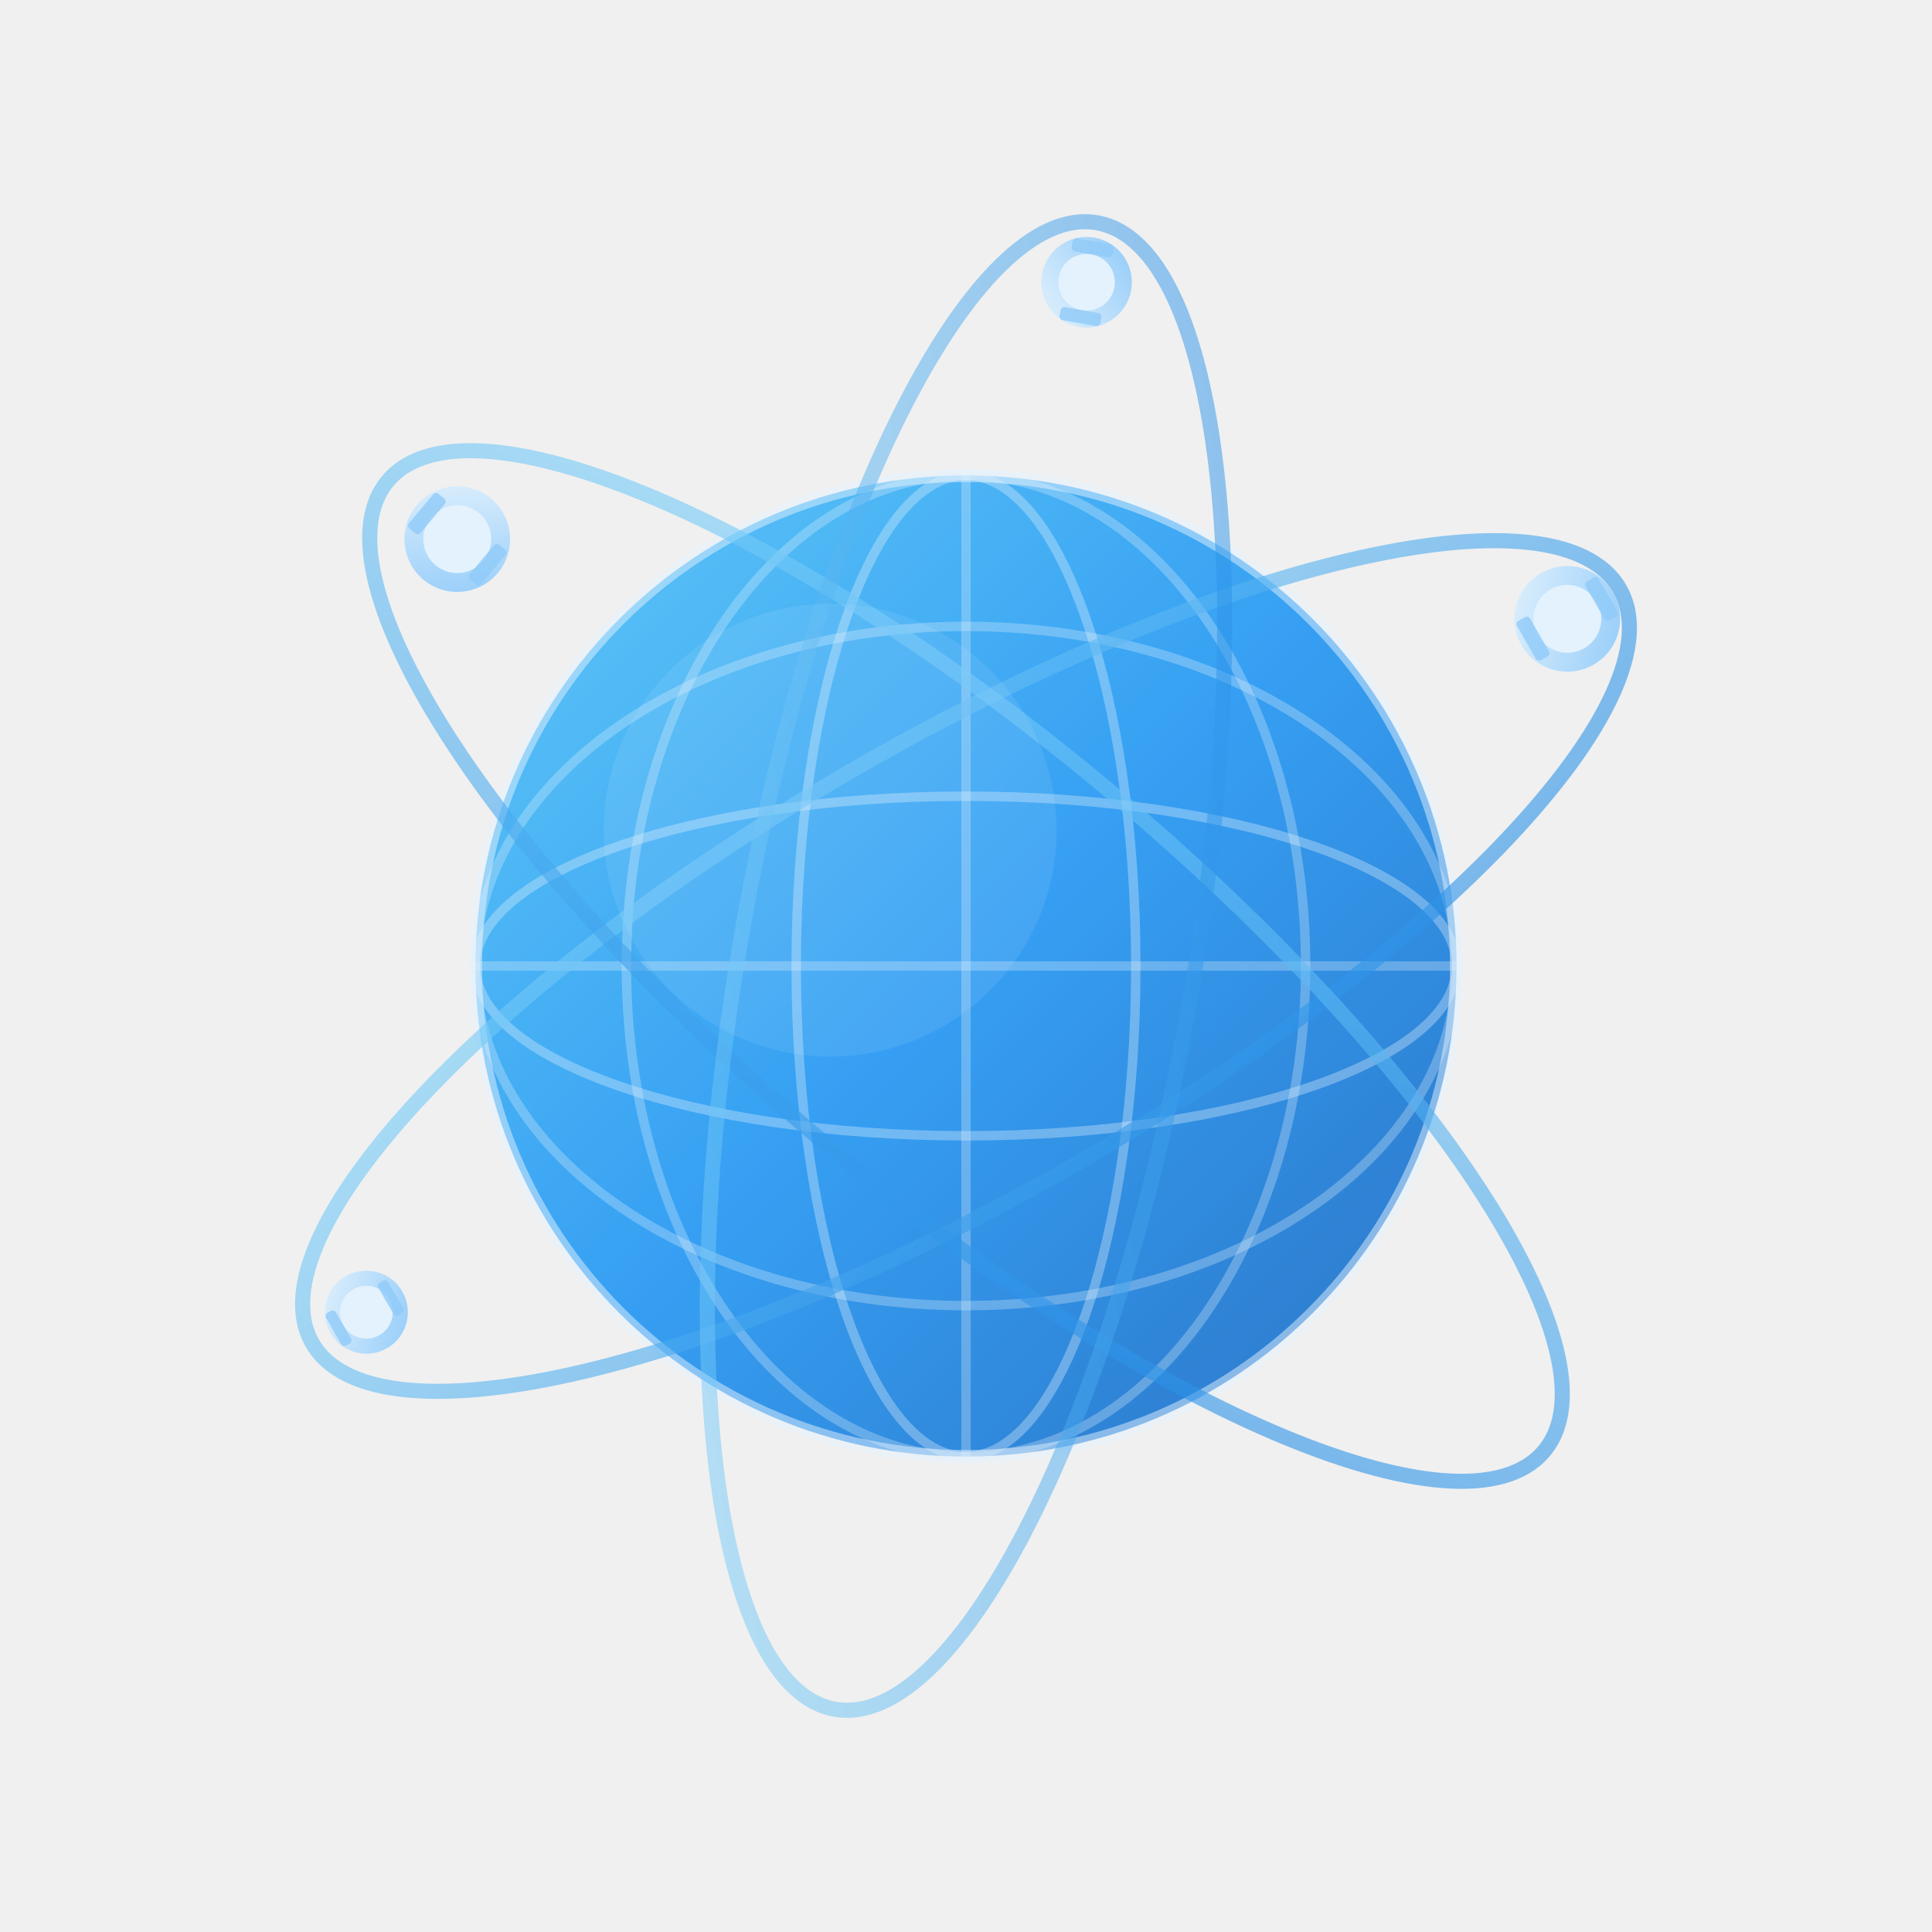
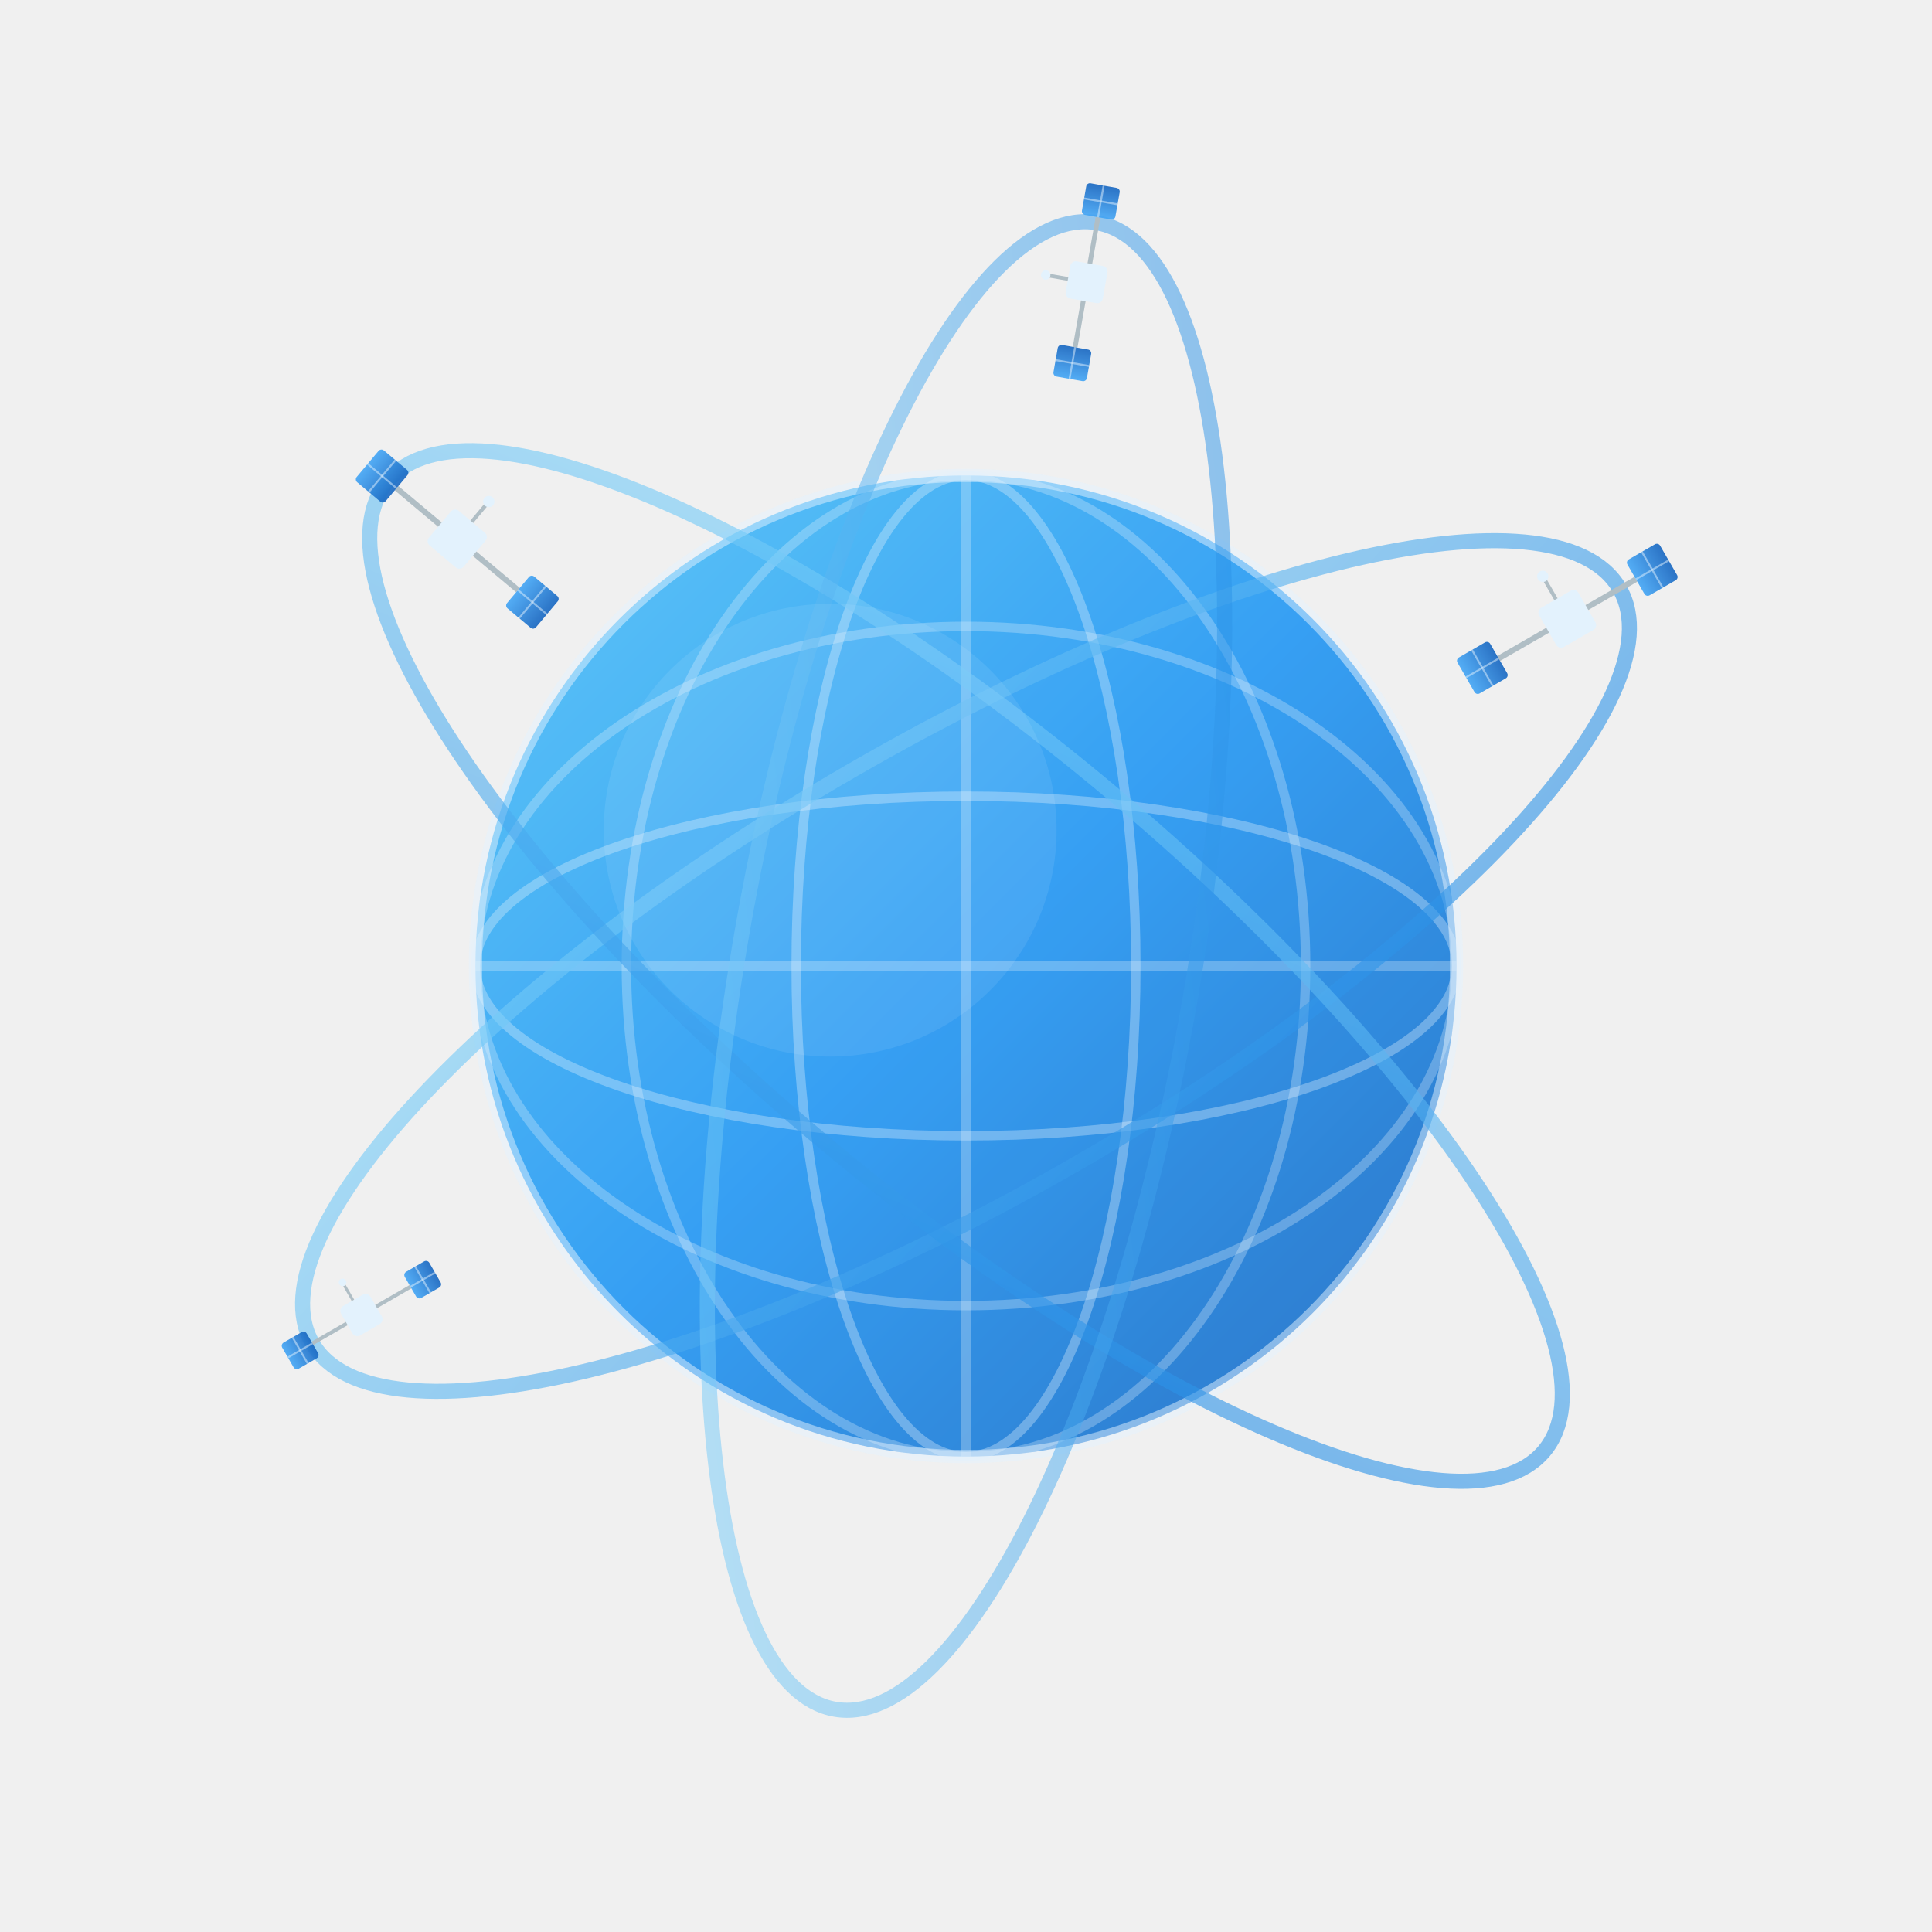
<svg xmlns="http://www.w3.org/2000/svg" width="1024" height="1024" viewBox="0 0 1024 1024">
  <defs>
    <linearGradient id="globe-grad" x1="0" y1="0" x2="1" y2="1">
      <stop offset="0%" stop-color="#4FC3F7" />
      <stop offset="50%" stop-color="#2196F3" />
      <stop offset="100%" stop-color="#1565C0" />
    </linearGradient>
    <linearGradient id="ring-grad" x1="0" y1="0" x2="1" y2="1">
      <stop offset="0%" stop-color="#81D4FA" />
      <stop offset="100%" stop-color="#1E88E5" />
    </linearGradient>
-     <linearGradient id="sat-grad" x1="0" y1="0" x2="1" y2="1">
-       <stop offset="0%" stop-color="#E3F2FD" />
-       <stop offset="100%" stop-color="#90CAF9" />
+     <linearGradient id="panel-grad" x1="0" y1="0" x2="1" y2="0">
+       <stop offset="0%" stop-color="#42A5F5" />
+       <stop offset="100%" stop-color="#1565C0" />
    </linearGradient>
  </defs>
  <circle cx="512" cy="512" r="260" fill="url(#globe-grad)" opacity="0.9" />
  <ellipse cx="512" cy="512" rx="260" ry="90" fill="none" stroke="#E3F2FD" stroke-width="5" opacity="0.35" />
  <ellipse cx="512" cy="512" rx="260" ry="180" fill="none" stroke="#E3F2FD" stroke-width="5" opacity="0.3" />
  <ellipse cx="512" cy="512" rx="90" ry="260" fill="none" stroke="#E3F2FD" stroke-width="5" opacity="0.35" />
  <ellipse cx="512" cy="512" rx="180" ry="260" fill="none" stroke="#E3F2FD" stroke-width="5" opacity="0.3" />
  <line x1="252" y1="512" x2="772" y2="512" stroke="#E3F2FD" stroke-width="5" opacity="0.3" />
  <line x1="512" y1="252" x2="512" y2="772" stroke="#E3F2FD" stroke-width="5" opacity="0.3" />
  <circle cx="512" cy="512" r="260" fill="none" stroke="#E3F2FD" stroke-width="7" opacity="0.5" />
  <ellipse cx="512" cy="512" rx="400" ry="120" fill="none" stroke="url(#ring-grad)" stroke-width="8" opacity="0.6" transform="rotate(-30 512 512)" />
  <ellipse cx="512" cy="512" rx="400" ry="120" fill="none" stroke="url(#ring-grad)" stroke-width="8" opacity="0.6" transform="rotate(40 512 512)" />
  <ellipse cx="512" cy="512" rx="400" ry="120" fill="none" stroke="url(#ring-grad)" stroke-width="8" opacity="0.5" transform="rotate(-80 512 512)" />
  <g transform="rotate(-30 512 512)">
-     <circle cx="880" cy="512" r="28" fill="url(#sat-grad)" />
-     <circle cx="880" cy="512" r="18" fill="#E3F2FD" />
-     <rect x="855" y="500" width="8" height="24" rx="2" fill="#90CAF9" opacity="0.8" />
-     <rect x="897" y="500" width="8" height="24" rx="2" fill="#90CAF9" opacity="0.8" />
+     <rect x="868" y="500" width="24" height="24" rx="3" fill="#E3F2FD" />
+     <line x1="868" y1="512" x2="838" y2="512" stroke="#B0BEC5" stroke-width="3" />
+     <rect x="818" y="501" width="20" height="22" rx="2" fill="url(#panel-grad)" opacity="0.9" />
+     <line x1="828" y1="501" x2="828" y2="523" stroke="#E3F2FD" stroke-width="1" opacity="0.5" />
+     <line x1="818" y1="512" x2="838" y2="512" stroke="#E3F2FD" stroke-width="1" opacity="0.5" />
+     <line x1="892" y1="512" x2="922" y2="512" stroke="#B0BEC5" stroke-width="3" />
+     <rect x="922" y="501" width="20" height="22" rx="2" fill="url(#panel-grad)" opacity="0.9" />
+     <line x1="932" y1="501" x2="932" y2="523" stroke="#E3F2FD" stroke-width="1" opacity="0.5" />
+     <line x1="922" y1="512" x2="942" y2="512" stroke="#E3F2FD" stroke-width="1" opacity="0.5" />
+     <line x1="880" y1="500" x2="880" y2="488" stroke="#B0BEC5" stroke-width="2" />
+     <circle cx="880" cy="486" r="3" fill="#E3F2FD" />
  </g>
  <g transform="rotate(40 512 512)">
-     <circle cx="160" cy="512" r="28" fill="url(#sat-grad)" />
-     <circle cx="160" cy="512" r="18" fill="#E3F2FD" />
-     <rect x="135" y="500" width="8" height="24" rx="2" fill="#90CAF9" opacity="0.8" />
-     <rect x="177" y="500" width="8" height="24" rx="2" fill="#90CAF9" opacity="0.8" />
+     <rect x="148" y="500" width="24" height="24" rx="3" fill="#E3F2FD" />
+     <line x1="148" y1="512" x2="118" y2="512" stroke="#B0BEC5" stroke-width="3" />
+     <rect x="98" y="501" width="20" height="22" rx="2" fill="url(#panel-grad)" opacity="0.9" />
+     <line x1="108" y1="501" x2="108" y2="523" stroke="#E3F2FD" stroke-width="1" opacity="0.5" />
+     <line x1="98" y1="512" x2="118" y2="512" stroke="#E3F2FD" stroke-width="1" opacity="0.5" />
+     <line x1="172" y1="512" x2="202" y2="512" stroke="#B0BEC5" stroke-width="3" />
+     <rect x="202" y="501" width="20" height="22" rx="2" fill="url(#panel-grad)" opacity="0.9" />
+     <line x1="212" y1="501" x2="212" y2="523" stroke="#E3F2FD" stroke-width="1" opacity="0.5" />
+     <line x1="202" y1="512" x2="222" y2="512" stroke="#E3F2FD" stroke-width="1" opacity="0.5" />
+     <line x1="160" y1="500" x2="160" y2="488" stroke="#B0BEC5" stroke-width="2" />
+     <circle cx="160" cy="486" r="3" fill="#E3F2FD" />
  </g>
  <g transform="rotate(-80 512 512)">
-     <circle cx="880" cy="512" r="24" fill="url(#sat-grad)" />
-     <circle cx="880" cy="512" r="15" fill="#E3F2FD" />
-     <rect x="858" y="501" width="7" height="22" rx="2" fill="#90CAF9" opacity="0.8" />
-     <rect x="895" y="501" width="7" height="22" rx="2" fill="#90CAF9" opacity="0.8" />
+     <rect x="870" y="502" width="20" height="20" rx="3" fill="#E3F2FD" />
+     <line x1="870" y1="512" x2="845" y2="512" stroke="#B0BEC5" stroke-width="2.5" />
+     <rect x="828" y="503" width="17" height="18" rx="2" fill="url(#panel-grad)" opacity="0.9" />
+     <line x1="836.5" y1="503" x2="836.5" y2="521" stroke="#E3F2FD" stroke-width="1" opacity="0.5" />
+     <line x1="828" y1="512" x2="845" y2="512" stroke="#E3F2FD" stroke-width="1" opacity="0.5" />
+     <line x1="890" y1="512" x2="915" y2="512" stroke="#B0BEC5" stroke-width="2.5" />
+     <rect x="915" y="503" width="17" height="18" rx="2" fill="url(#panel-grad)" opacity="0.9" />
+     <line x1="923.5" y1="503" x2="923.5" y2="521" stroke="#E3F2FD" stroke-width="1" opacity="0.5" />
+     <line x1="915" y1="512" x2="932" y2="512" stroke="#E3F2FD" stroke-width="1" opacity="0.5" />
+     <line x1="880" y1="502" x2="880" y2="492" stroke="#B0BEC5" stroke-width="2" />
+     <circle cx="880" cy="490" r="2.5" fill="#E3F2FD" />
  </g>
  <g transform="rotate(-30 512 512)">
-     <circle cx="145" cy="512" r="22" fill="url(#sat-grad)" />
-     <circle cx="145" cy="512" r="14" fill="#E3F2FD" />
-     <rect x="125" y="502" width="6" height="20" rx="2" fill="#90CAF9" opacity="0.8" />
-     <rect x="157" y="502" width="6" height="20" rx="2" fill="#90CAF9" opacity="0.8" />
+     <rect x="133" y="503" width="18" height="18" rx="3" fill="#E3F2FD" />
+     <line x1="133" y1="512" x2="112" y2="512" stroke="#B0BEC5" stroke-width="2" />
+     <rect x="97" y="504" width="15" height="16" rx="2" fill="url(#panel-grad)" opacity="0.9" />
+     <line x1="104.5" y1="504" x2="104.5" y2="520" stroke="#E3F2FD" stroke-width="1" opacity="0.5" />
+     <line x1="97" y1="512" x2="112" y2="512" stroke="#E3F2FD" stroke-width="1" opacity="0.5" />
+     <line x1="151" y1="512" x2="172" y2="512" stroke="#B0BEC5" stroke-width="2" />
+     <rect x="172" y="504" width="15" height="16" rx="2" fill="url(#panel-grad)" opacity="0.9" />
+     <line x1="179.5" y1="504" x2="179.5" y2="520" stroke="#E3F2FD" stroke-width="1" opacity="0.5" />
+     <line x1="172" y1="512" x2="187" y2="512" stroke="#E3F2FD" stroke-width="1" opacity="0.5" />
+     <line x1="142" y1="503" x2="142" y2="494" stroke="#B0BEC5" stroke-width="1.5" />
+     <circle cx="142" cy="492" r="2" fill="#E3F2FD" />
  </g>
  <circle cx="440" cy="440" r="120" fill="#ffffff" opacity="0.08" />
</svg>
